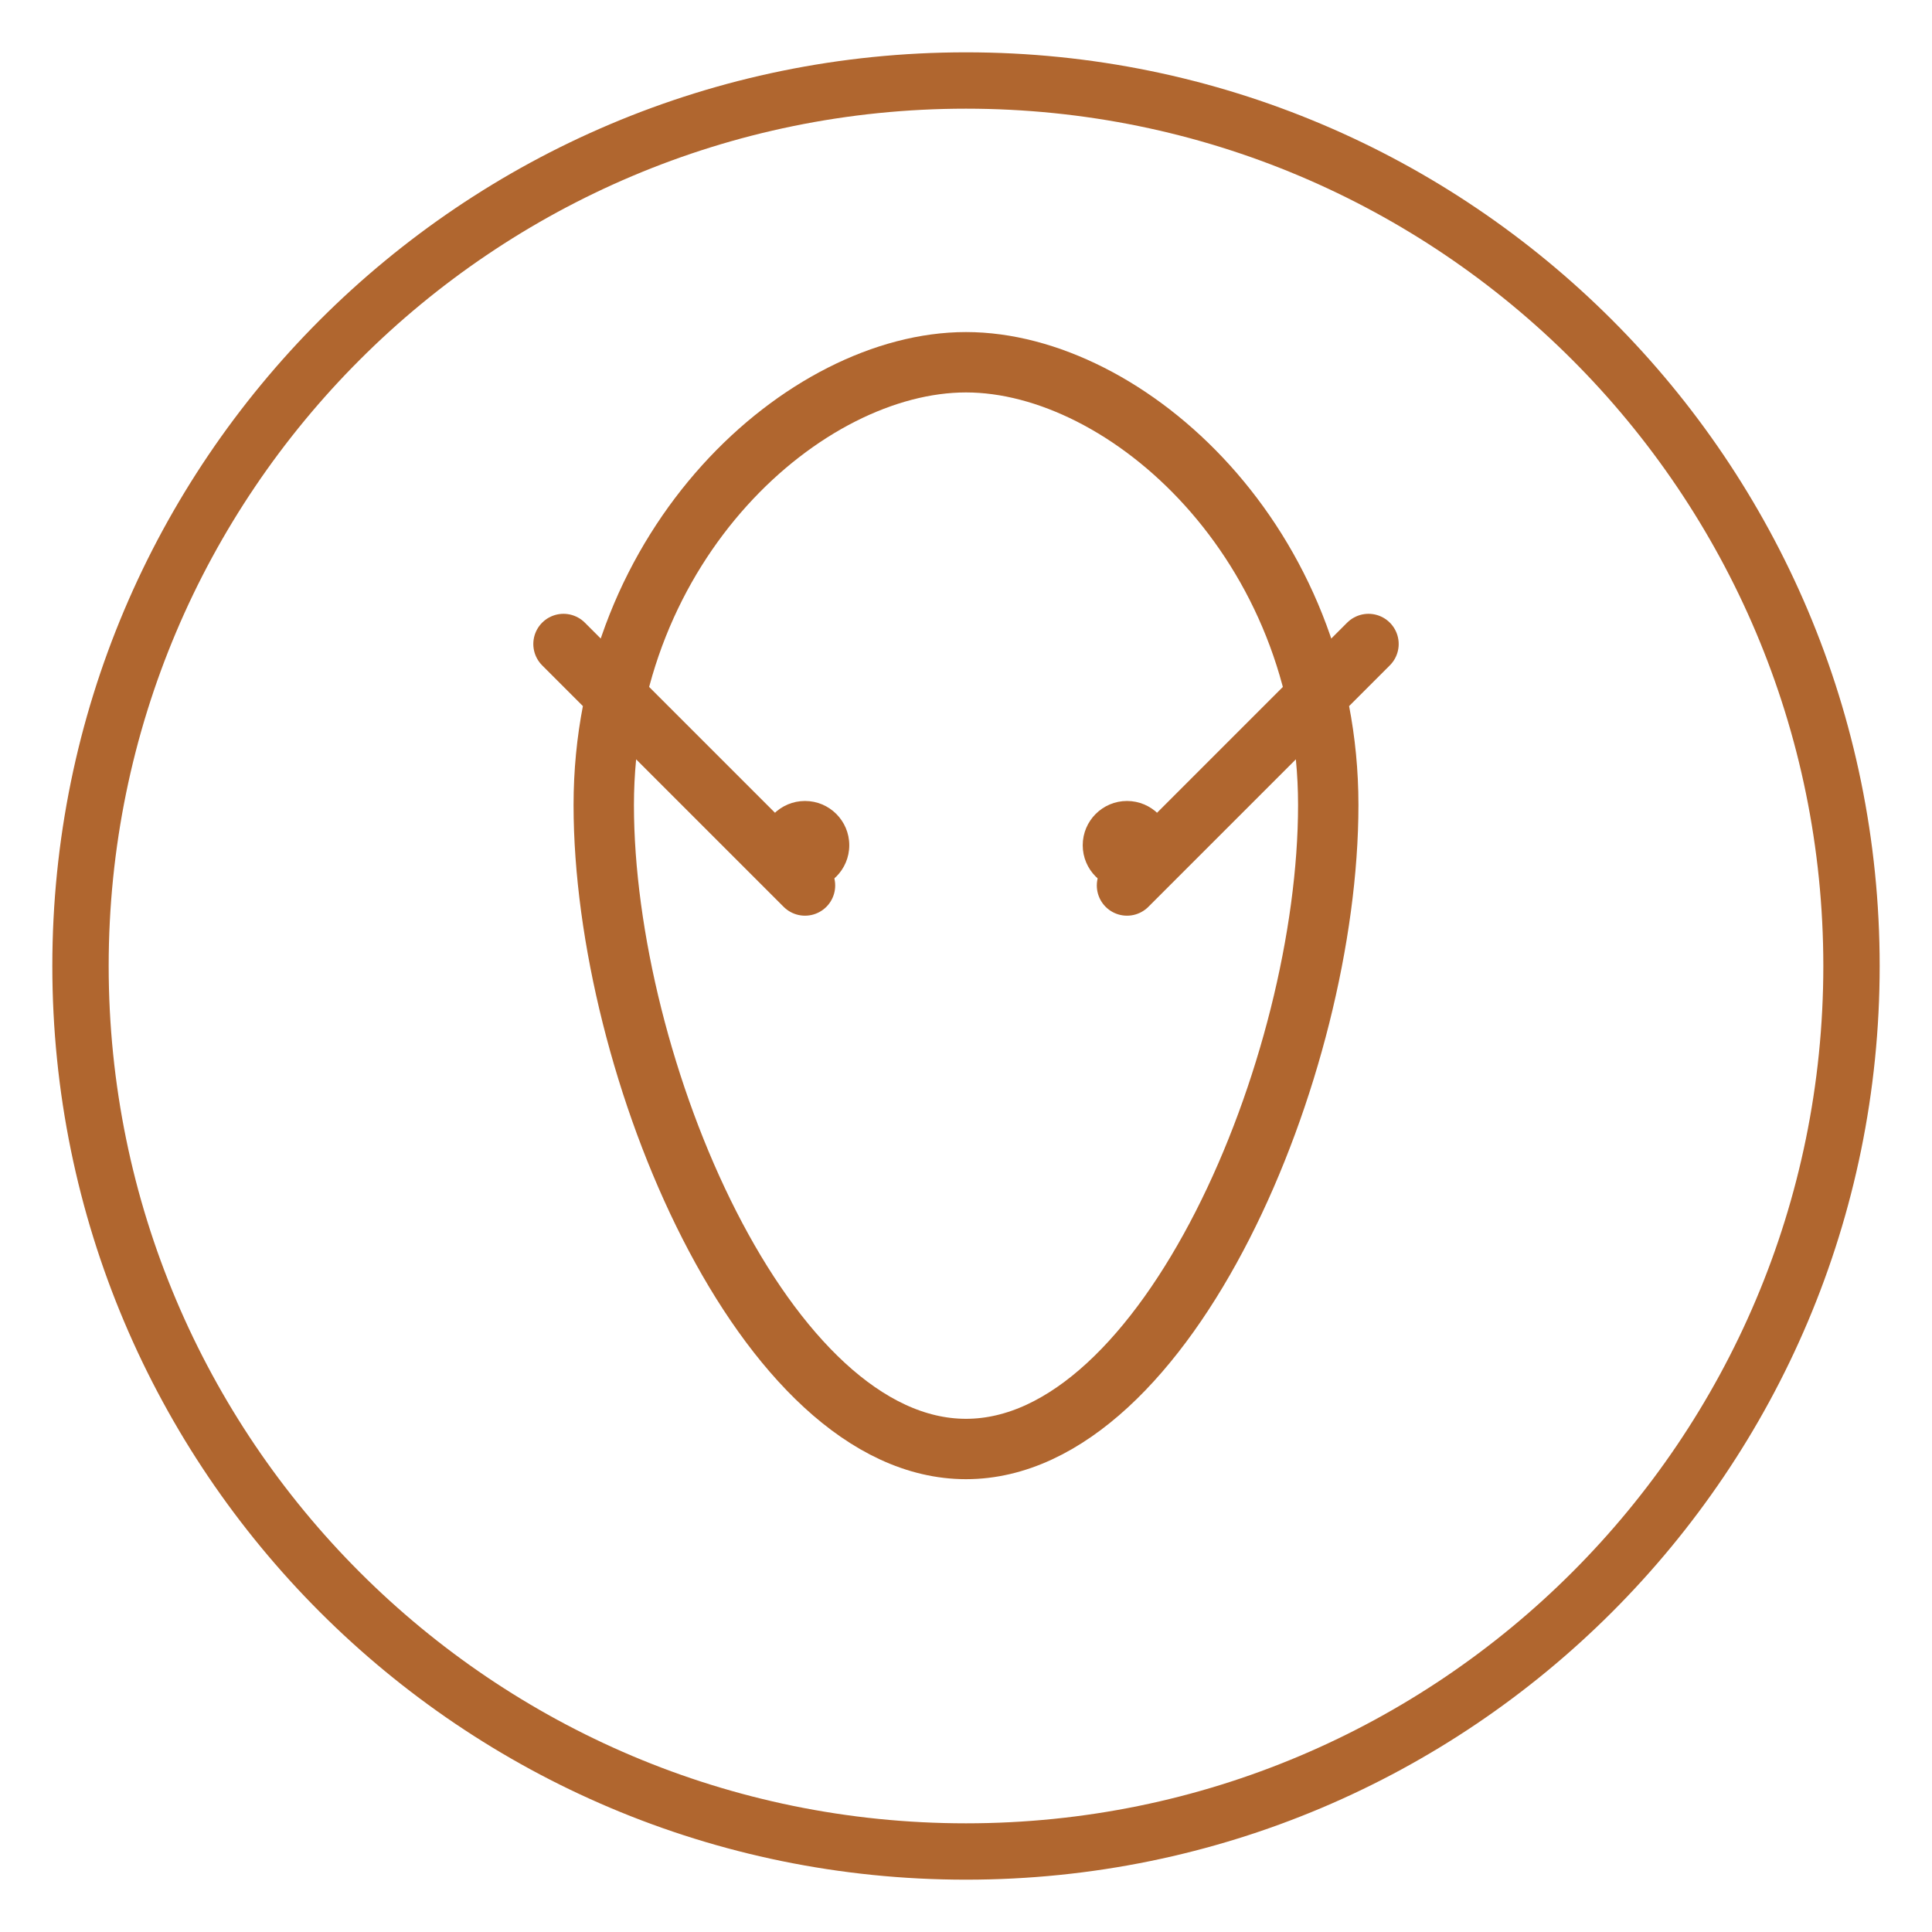
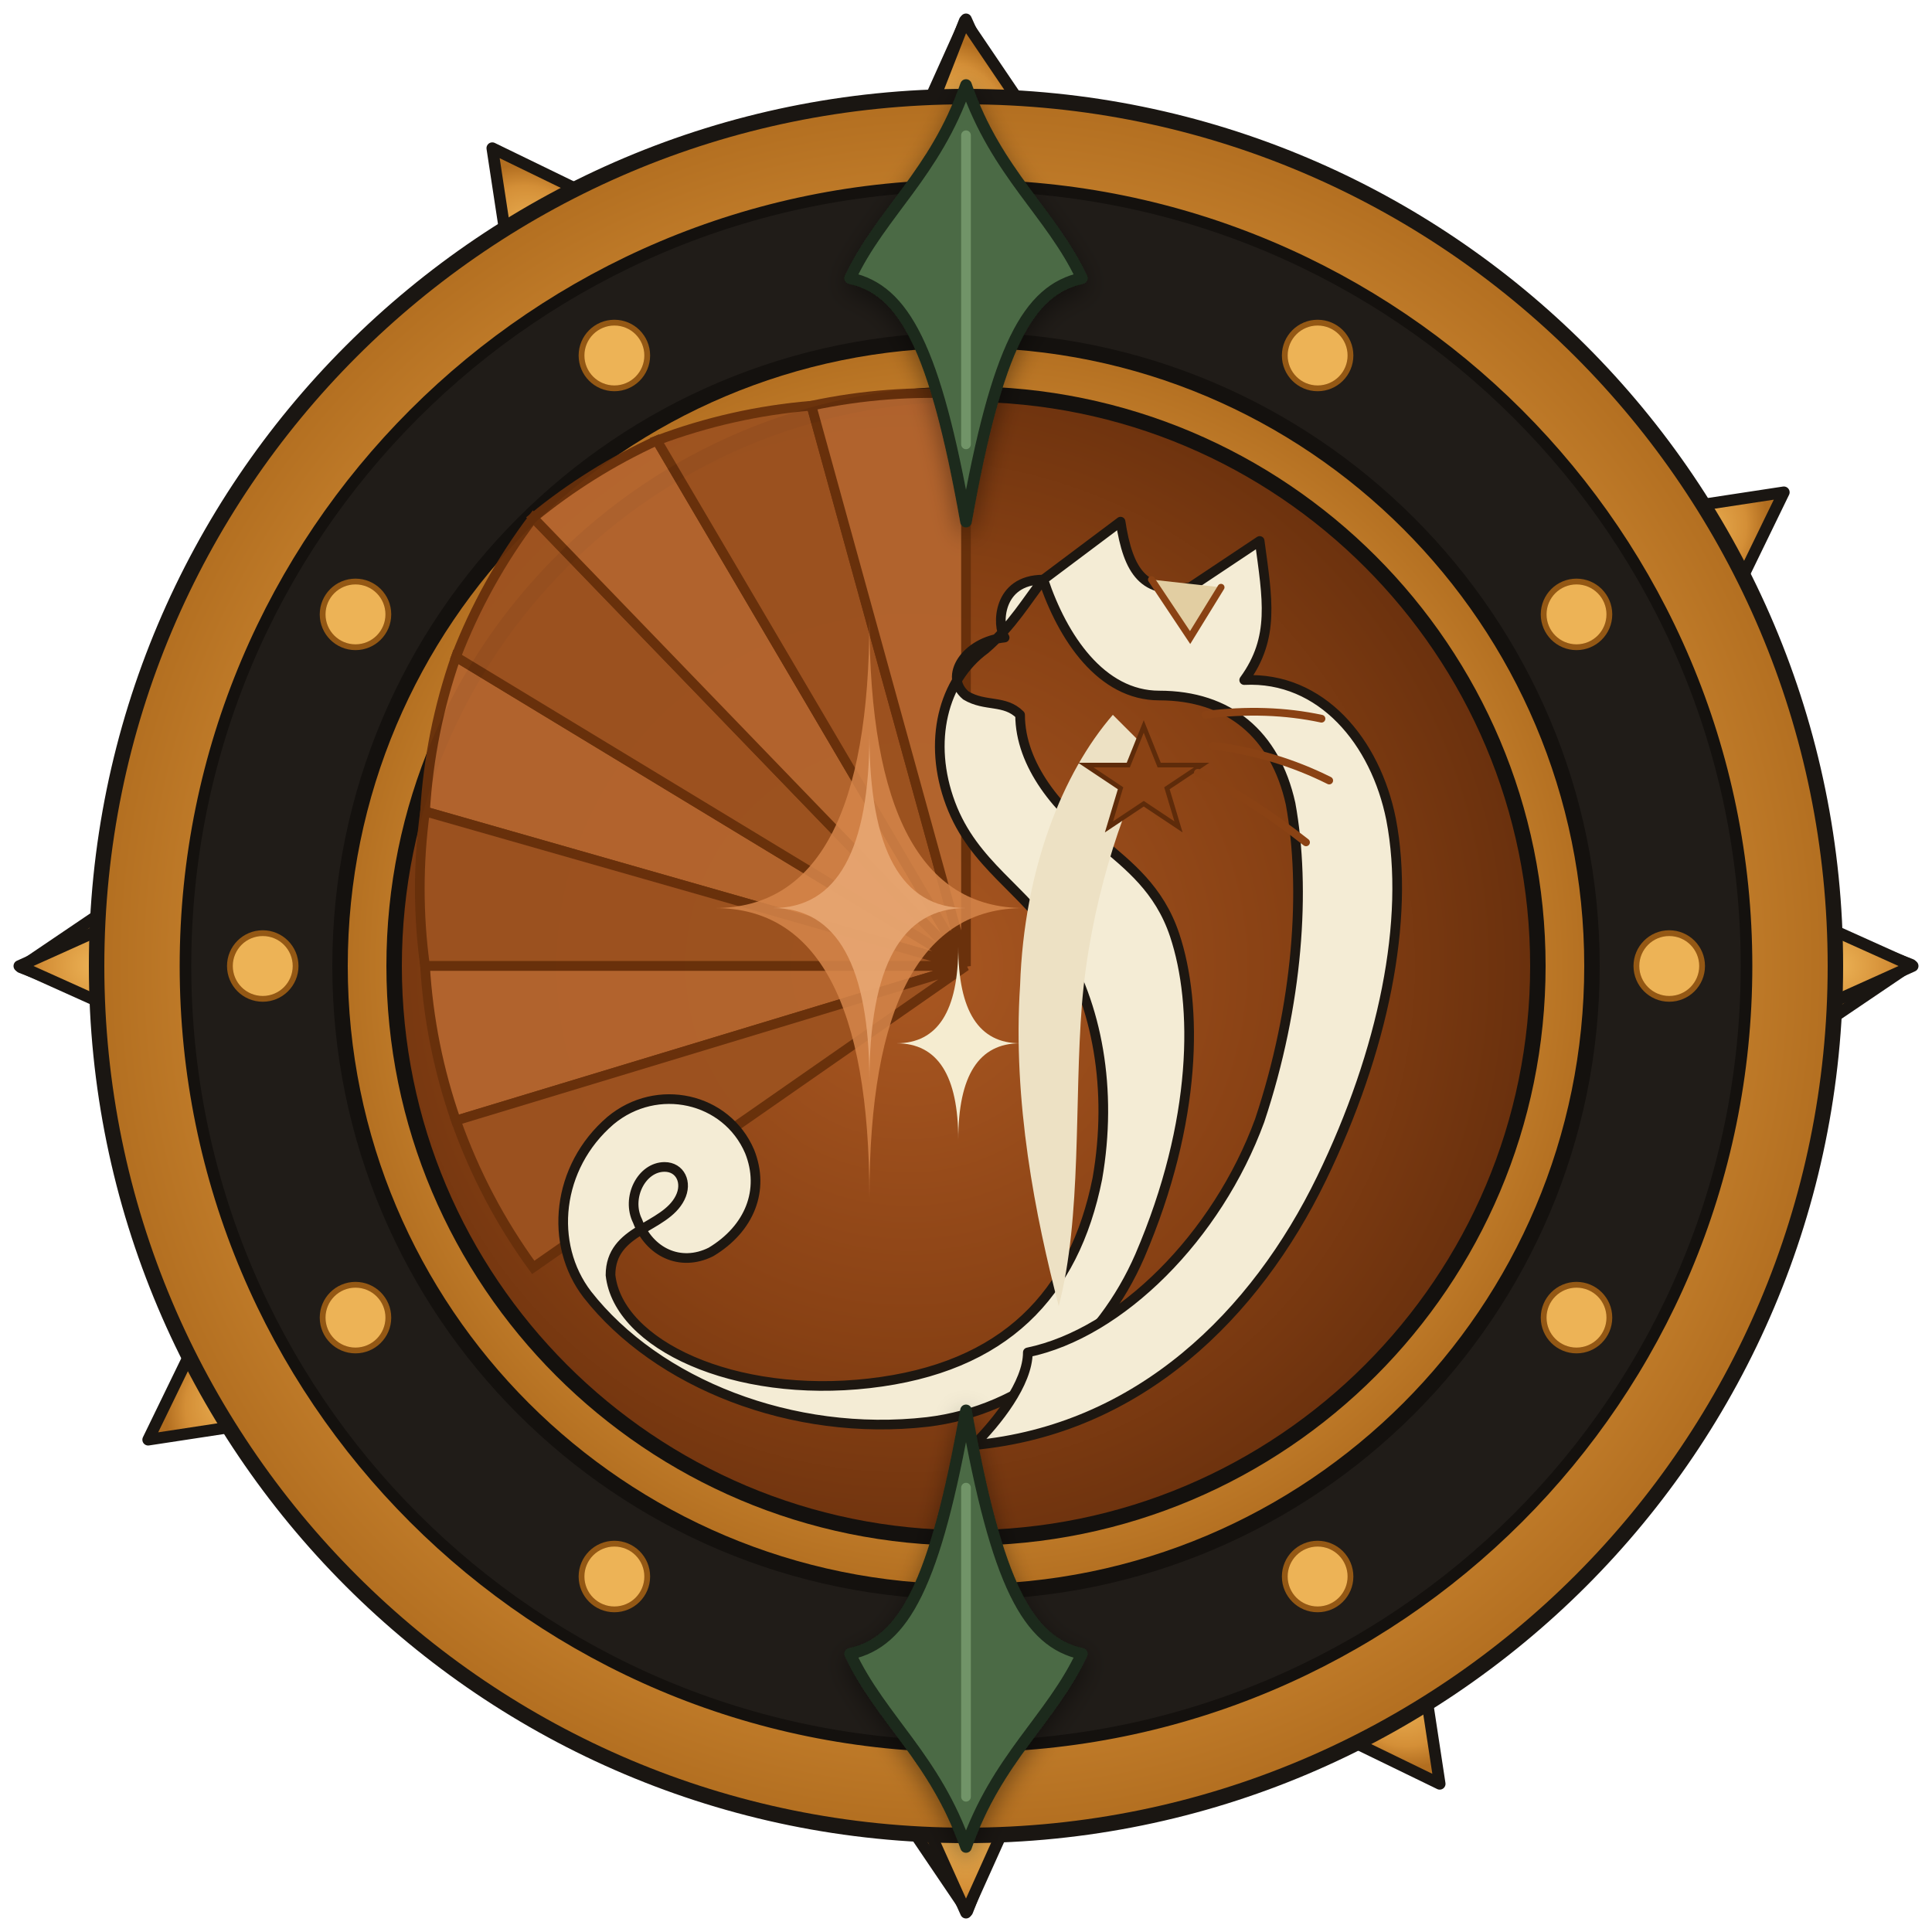
- <svg xmlns="http://www.w3.org/2000/svg" viewBox="0 0 48 48" width="48" height="48" role="img" aria-label="Emblema de Felinaria">
-   <circle cx="24" cy="24" r="22" fill="none" stroke="#B0662F" stroke-width="1.4" />
-   <path d="M14 16l6 6M34 16l-6 6M15 20c0-6.5 5-11 9-11s9 4.5 9 11-4 16-9 16-9-9.5-9-16z" fill="none" stroke="#B0662F" stroke-width="1.5" stroke-linecap="round" stroke-linejoin="round" />
-   <circle cx="20" cy="21" r="1.1" fill="#B0662F" />
-   <circle cx="28" cy="21" r="1.1" fill="#B0662F" />
+ <svg xmlns="http://www.w3.org/2000/svg" viewBox="0 0 500 500" width="100%" height="100%">
+   <defs>
+     <radialGradient id="grad-fondo-medallon" cx="45%" cy="50%" r="55%">
+       <stop offset="0%" stop-color="#AA5822" />
+       <stop offset="60%" stop-color="#884114" />
+       <stop offset="100%" stop-color="#69300D" />
+     </radialGradient>
+     <radialGradient id="grad-oro-borde" cx="50%" cy="50%" r="50%">
+       <stop offset="0%" stop-color="#EDB356" />
+       <stop offset="70%" stop-color="#D48F37" />
+       <stop offset="100%" stop-color="#B26E20" />
+     </radialGradient>
+     <filter id="sombra-suave" x="-10%" y="-10%" width="120%" height="120%">
+       <feDropShadow dx="0" dy="2" stdDeviation="3" flood-color="#000" flood-opacity="0.4" />
+     </filter>
+   </defs>
+   <g id="marco-exterior">
+     <g fill="url(#grad-oro-borde)" stroke="#1A1612" stroke-width="3" stroke-linejoin="round">
+       <polygon points="250,5 268,45 232,45" />
+       <polygon points="372,38 375,80 342,62" transform="rotate(30 250 250)" />
+       <polygon points="372,38 375,80 342,62" transform="rotate(60 250 250)" />
+       <polygon points="495,250 455,268 455,232" />
+       <polygon points="372,38 375,80 342,62" transform="rotate(120 250 250)" />
+       <polygon points="372,38 375,80 342,62" transform="rotate(150 250 250)" />
+       <polygon points="250,495 232,455 268,455" />
+       <polygon points="372,38 375,80 342,62" transform="rotate(210 250 250)" />
+       <polygon points="372,38 375,80 342,62" transform="rotate(240 250 250)" />
+       <polygon points="5,250 45,232 45,268" />
+       <polygon points="372,38 375,80 342,62" transform="rotate(300 250 250)" />
+       <polygon points="372,38 375,80 342,62" transform="rotate(330 250 250)" />
+     </g>
+     <circle cx="250" cy="250" r="225" fill="url(#grad-oro-borde)" stroke="#1A1612" stroke-width="4" />
+     <circle cx="250" cy="250" r="202" fill="#201C18" stroke="#14110E" stroke-width="3" />
+     <circle cx="250" cy="250" r="162" fill="url(#grad-oro-borde)" stroke="#14110E" stroke-width="4" />
+     <g fill="#EDB356" stroke="#945814" stroke-width="1.5">
+       <circle cx="250" cy="68" r="8.5" />
+       <circle cx="341" cy="92" r="8.5" />
+       <circle cx="408" cy="159" r="8.5" />
+       <circle cx="432" cy="250" r="8.5" />
+       <circle cx="408" cy="341" r="8.5" />
+       <circle cx="341" cy="408" r="8.5" />
+       <circle cx="250" cy="432" r="8.5" />
+       <circle cx="159" cy="408" r="8.5" />
+       <circle cx="92" cy="341" r="8.5" />
+       <circle cx="68" cy="250" r="8.5" />
+       <circle cx="92" cy="159" r="8.5" />
+       <circle cx="159" cy="92" r="8.5" />
+     </g>
+   </g>
+   <g id="medallon-interior">
+     <circle cx="250" cy="250" r="148" fill="url(#grad-fondo-medallon)" stroke="#14110E" stroke-width="4" />
+     <g stroke="#672F0B" stroke-width="2.5" fill="#B3652E" opacity="0.95">
+       <path d="M250,250 L110,210 A148,148 0 0,1 118,170 Z" />
+       <path d="M250,250 L118,170 A148,148 0 0,1 138,134 Z" fill="#9C5220" />
+       <path d="M250,250 L138,134 A148,148 0 0,1 170,114 Z" fill="#B3652E" />
+       <path d="M250,250 L170,114 A148,148 0 0,1 210,105 Z" fill="#9C5220" />
+       <path d="M250,250 L210,105 A148,148 0 0,1 250,102 Z" fill="#B3652E" />
+       <path d="M250,250 L110,250 A148,148 0 0,1 110,210 Z" fill="#9C5220" />
+       <path d="M250,250 L118,290 A148,148 0 0,1 110,250 Z" fill="#B3652E" />
+       <path d="M250,250 L138,328 A148,148 0 0,1 118,290 Z" fill="#9C5220" />
+     </g>
+     <path d="M225,160 Q225,235 185,235 Q225,235 225,310 Q225,235 265,235 Q225,235 225,160 Z" fill="#D6864A" opacity="0.85" />
+     <path d="M225,190 Q225,235 200,235 Q225,235 225,280 Q225,235 250,235 Q225,235 225,190 Z" fill="#E8A672" opacity="0.9" />
+     <path d="M248,245 Q248,270 232,270 Q248,270 248,295 Q248,270 264,270 Q248,270 248,245 Z" fill="#F5ECD0" />
+     <g id="gato-silueta" fill="#F4ECD5" stroke="#1D1711" stroke-width="2.5" stroke-linejoin="round">
+       <path d="         M 270,150          C 258,150 258,162 260,165          C 250,166 244,175 250,180         C 255,183 260,181 264,185         C 264,198 274,210 285,218         C 292,224 300,230 304,242         C 310,260 310,290 295,325         C 285,348 265,365 240,368         C 205,372 170,358 152,335         C 142,322 144,302 158,290         C 170,280 188,284 194,298         C 198,308 194,318 184,324         C 176,328 168,324 165,316         C 162,310 166,302 172,302         C 176,302 178,306 176,310         C 172,318 158,318 158,330         C 160,348 190,362 225,358         C 260,354 278,335 284,305         C 288,282 284,260 274,244         C 265,230 252,224 246,208         C 240,192 244,176 255,168         C 262,162 266,155 270,150          Z       " />
+       <path d="         M 270,150         L 290,135         C 292,148 296,154 308,152         L 326,140         C 328,155 330,165 322,176         C 342,175 356,192 360,212         C 365,238 358,272 342,305         C 325,340 295,370 252,374         C 258,368 266,358 266,350         C 290,345 315,320 326,290         C 336,260 338,230 334,208         C 330,190 318,180 300,180         C 285,180 275,165 270,150         Z       " />
+       <path d="         M 288,185         C 275,200 265,225 264,255         C 262,285 268,315 274,338         C 280,315 278,285 280,260         C 282,235 290,210 298,195         Z       " fill="#EDE1C4" stroke="none" />
+     </g>
+     <polygon points="296,188 300,198 311,198 302,204 305,214 296,208 287,214 290,204 281,198 292,198" fill="#8A4214" stroke="#5E2B0A" stroke-width="1.2" />
+     <path d="M298,150 L308,165 L316,152" fill="#E2CEA2" stroke="#8A4214" stroke-width="1.8" stroke-linecap="round" />
+     <g stroke="#8A4214" stroke-width="2" stroke-linecap="round" fill="none">
+       <path d="M312,185 Q328,183 342,186" />
+       <path d="M314,193 Q330,195 344,202" />
+       <path d="M310,200 Q324,207 338,218" />
+     </g>
+   </g>
+   <g id="cruces-verdes" filter="url(#sombra-suave)">
+     <path d="       M 250,22        C 258,45 272,55 280,72       C 266,75 258,90 250,135       C 242,90 234,75 220,72       C 228,55 242,45 250,22       Z     " fill="#4B6A45" stroke="#1D2A1C" stroke-width="3" stroke-linejoin="round" />
+     <path d="M250,35 L250,115" stroke="#719468" stroke-width="2.5" stroke-linecap="round" />
+     <path d="       M 250,478        C 258,455 272,445 280,428       C 266,425 258,410 250,365       C 242,410 234,425 220,428       C 228,445 242,455 250,478       Z     " fill="#4B6A45" stroke="#1D2A1C" stroke-width="3" stroke-linejoin="round" />
+     <path d="M250,465 L250,385" stroke="#719468" stroke-width="2.5" stroke-linecap="round" />
+   </g>
</svg>
